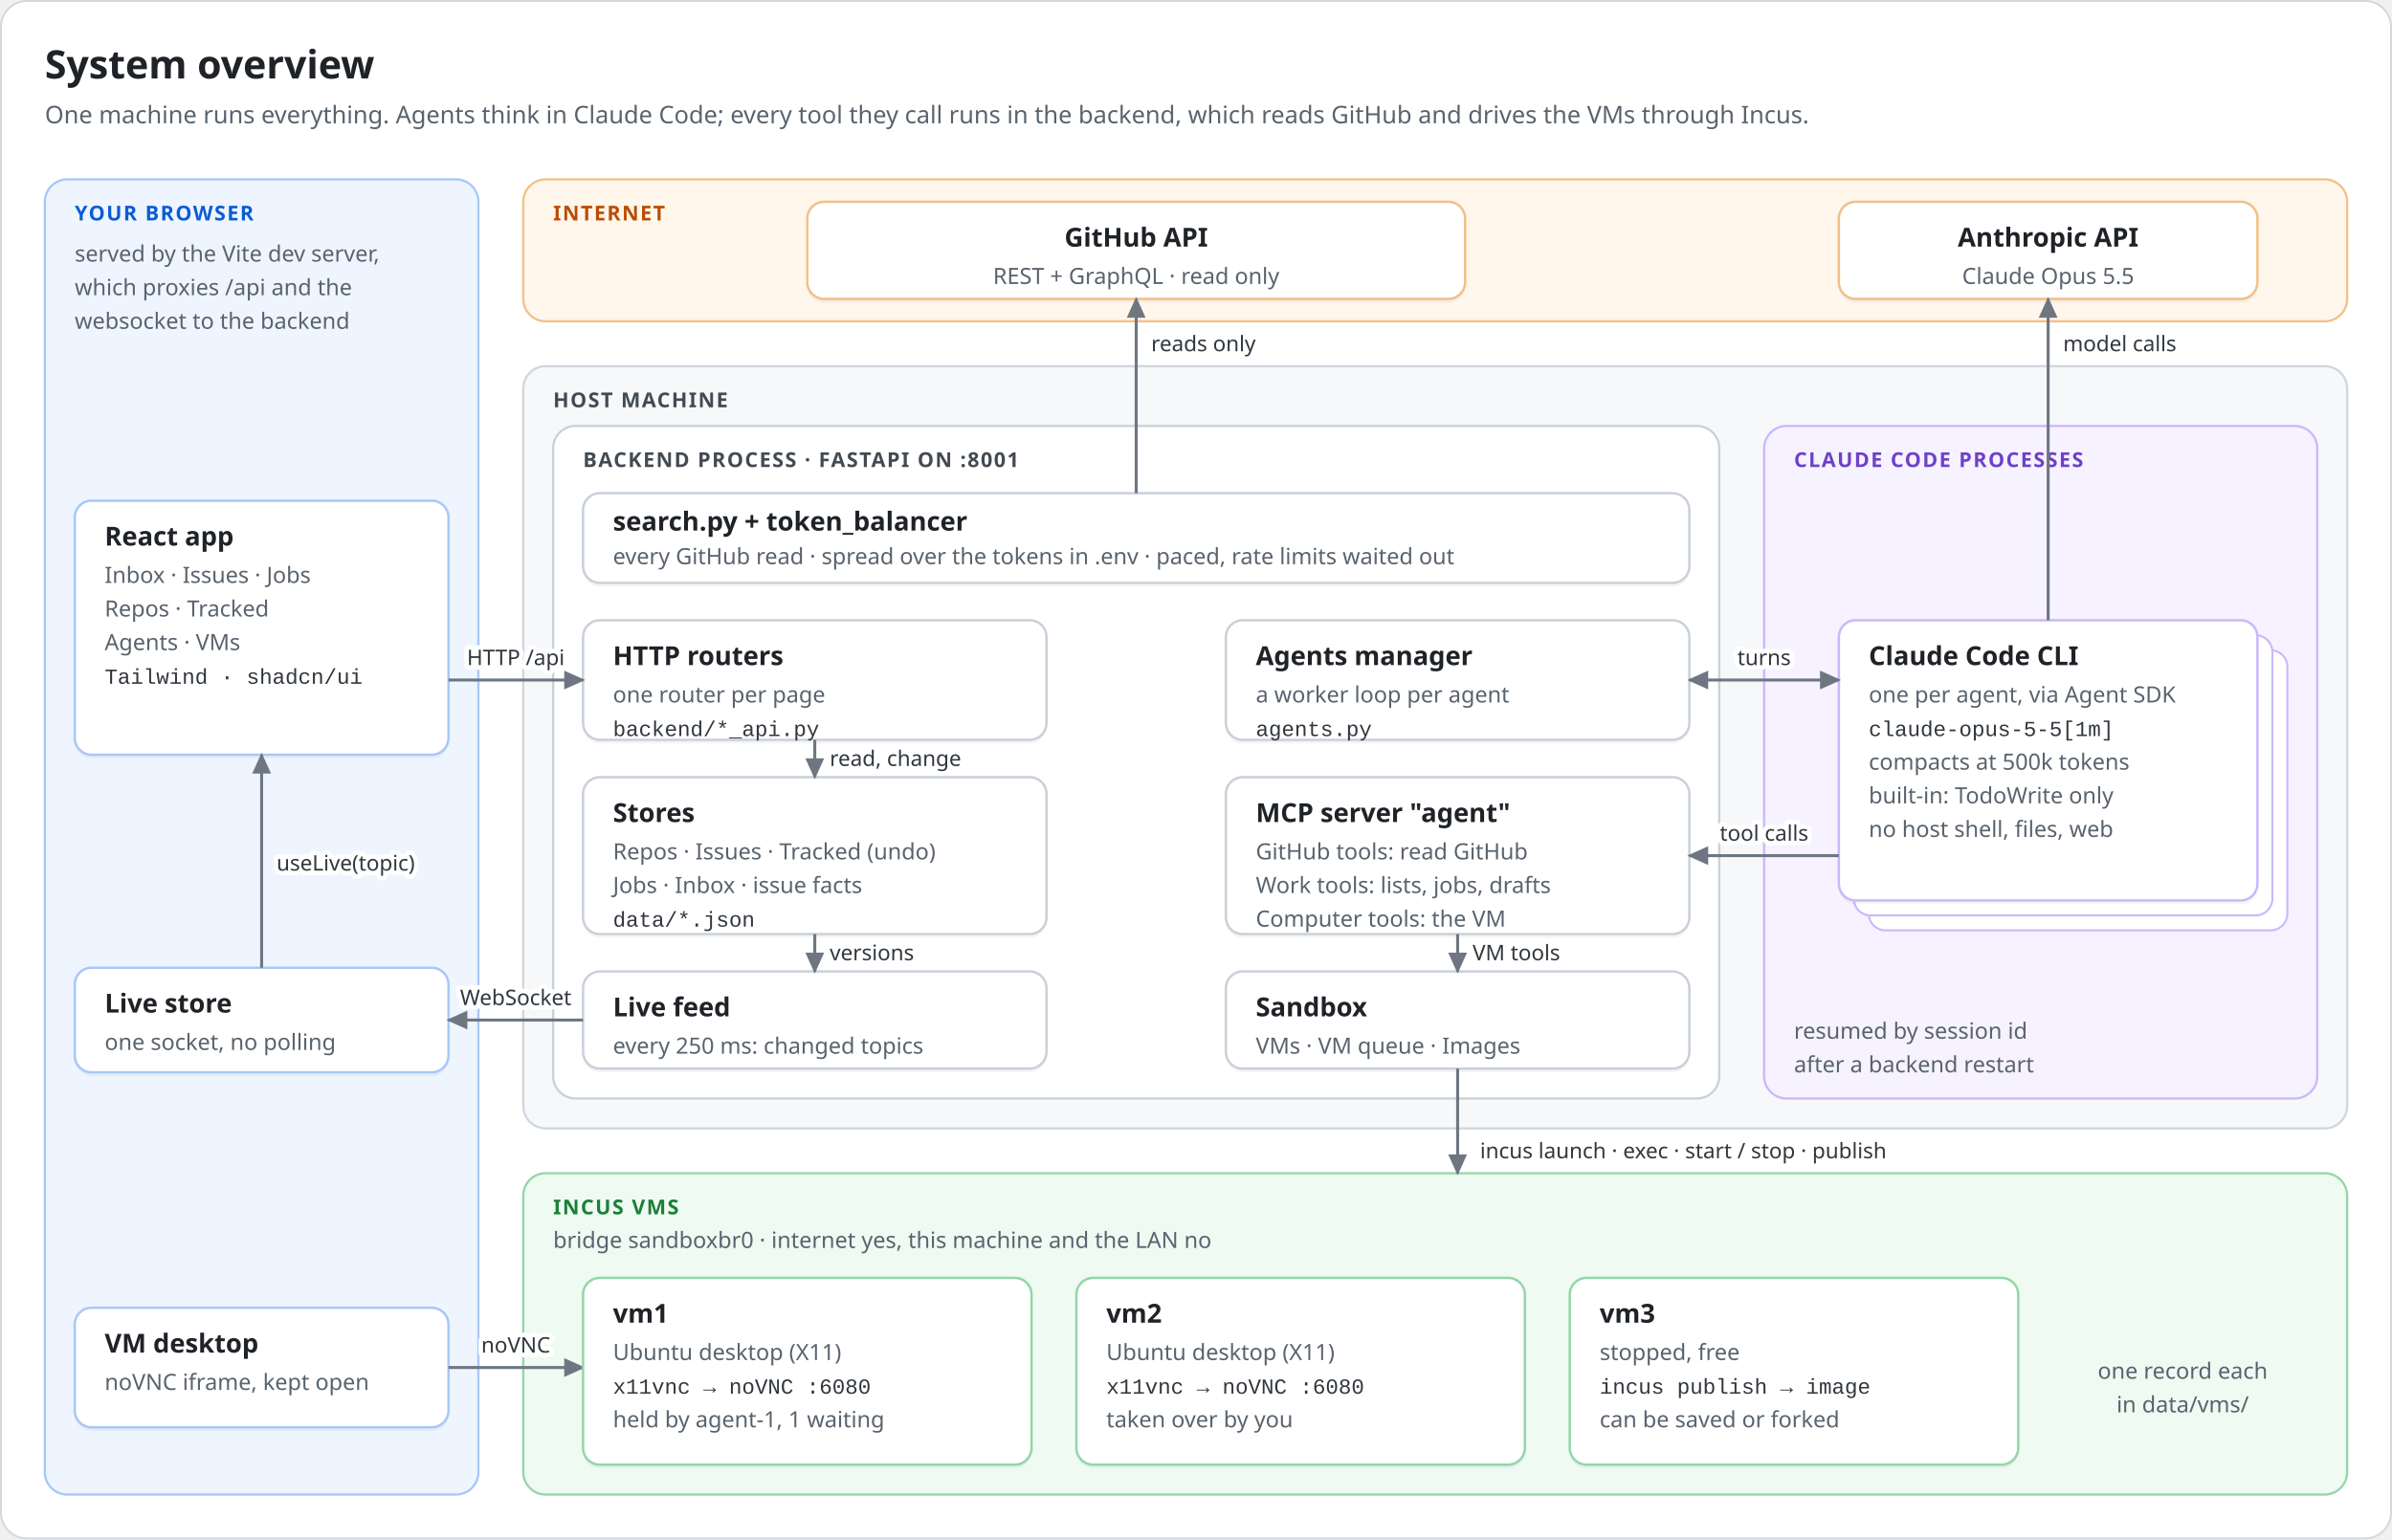
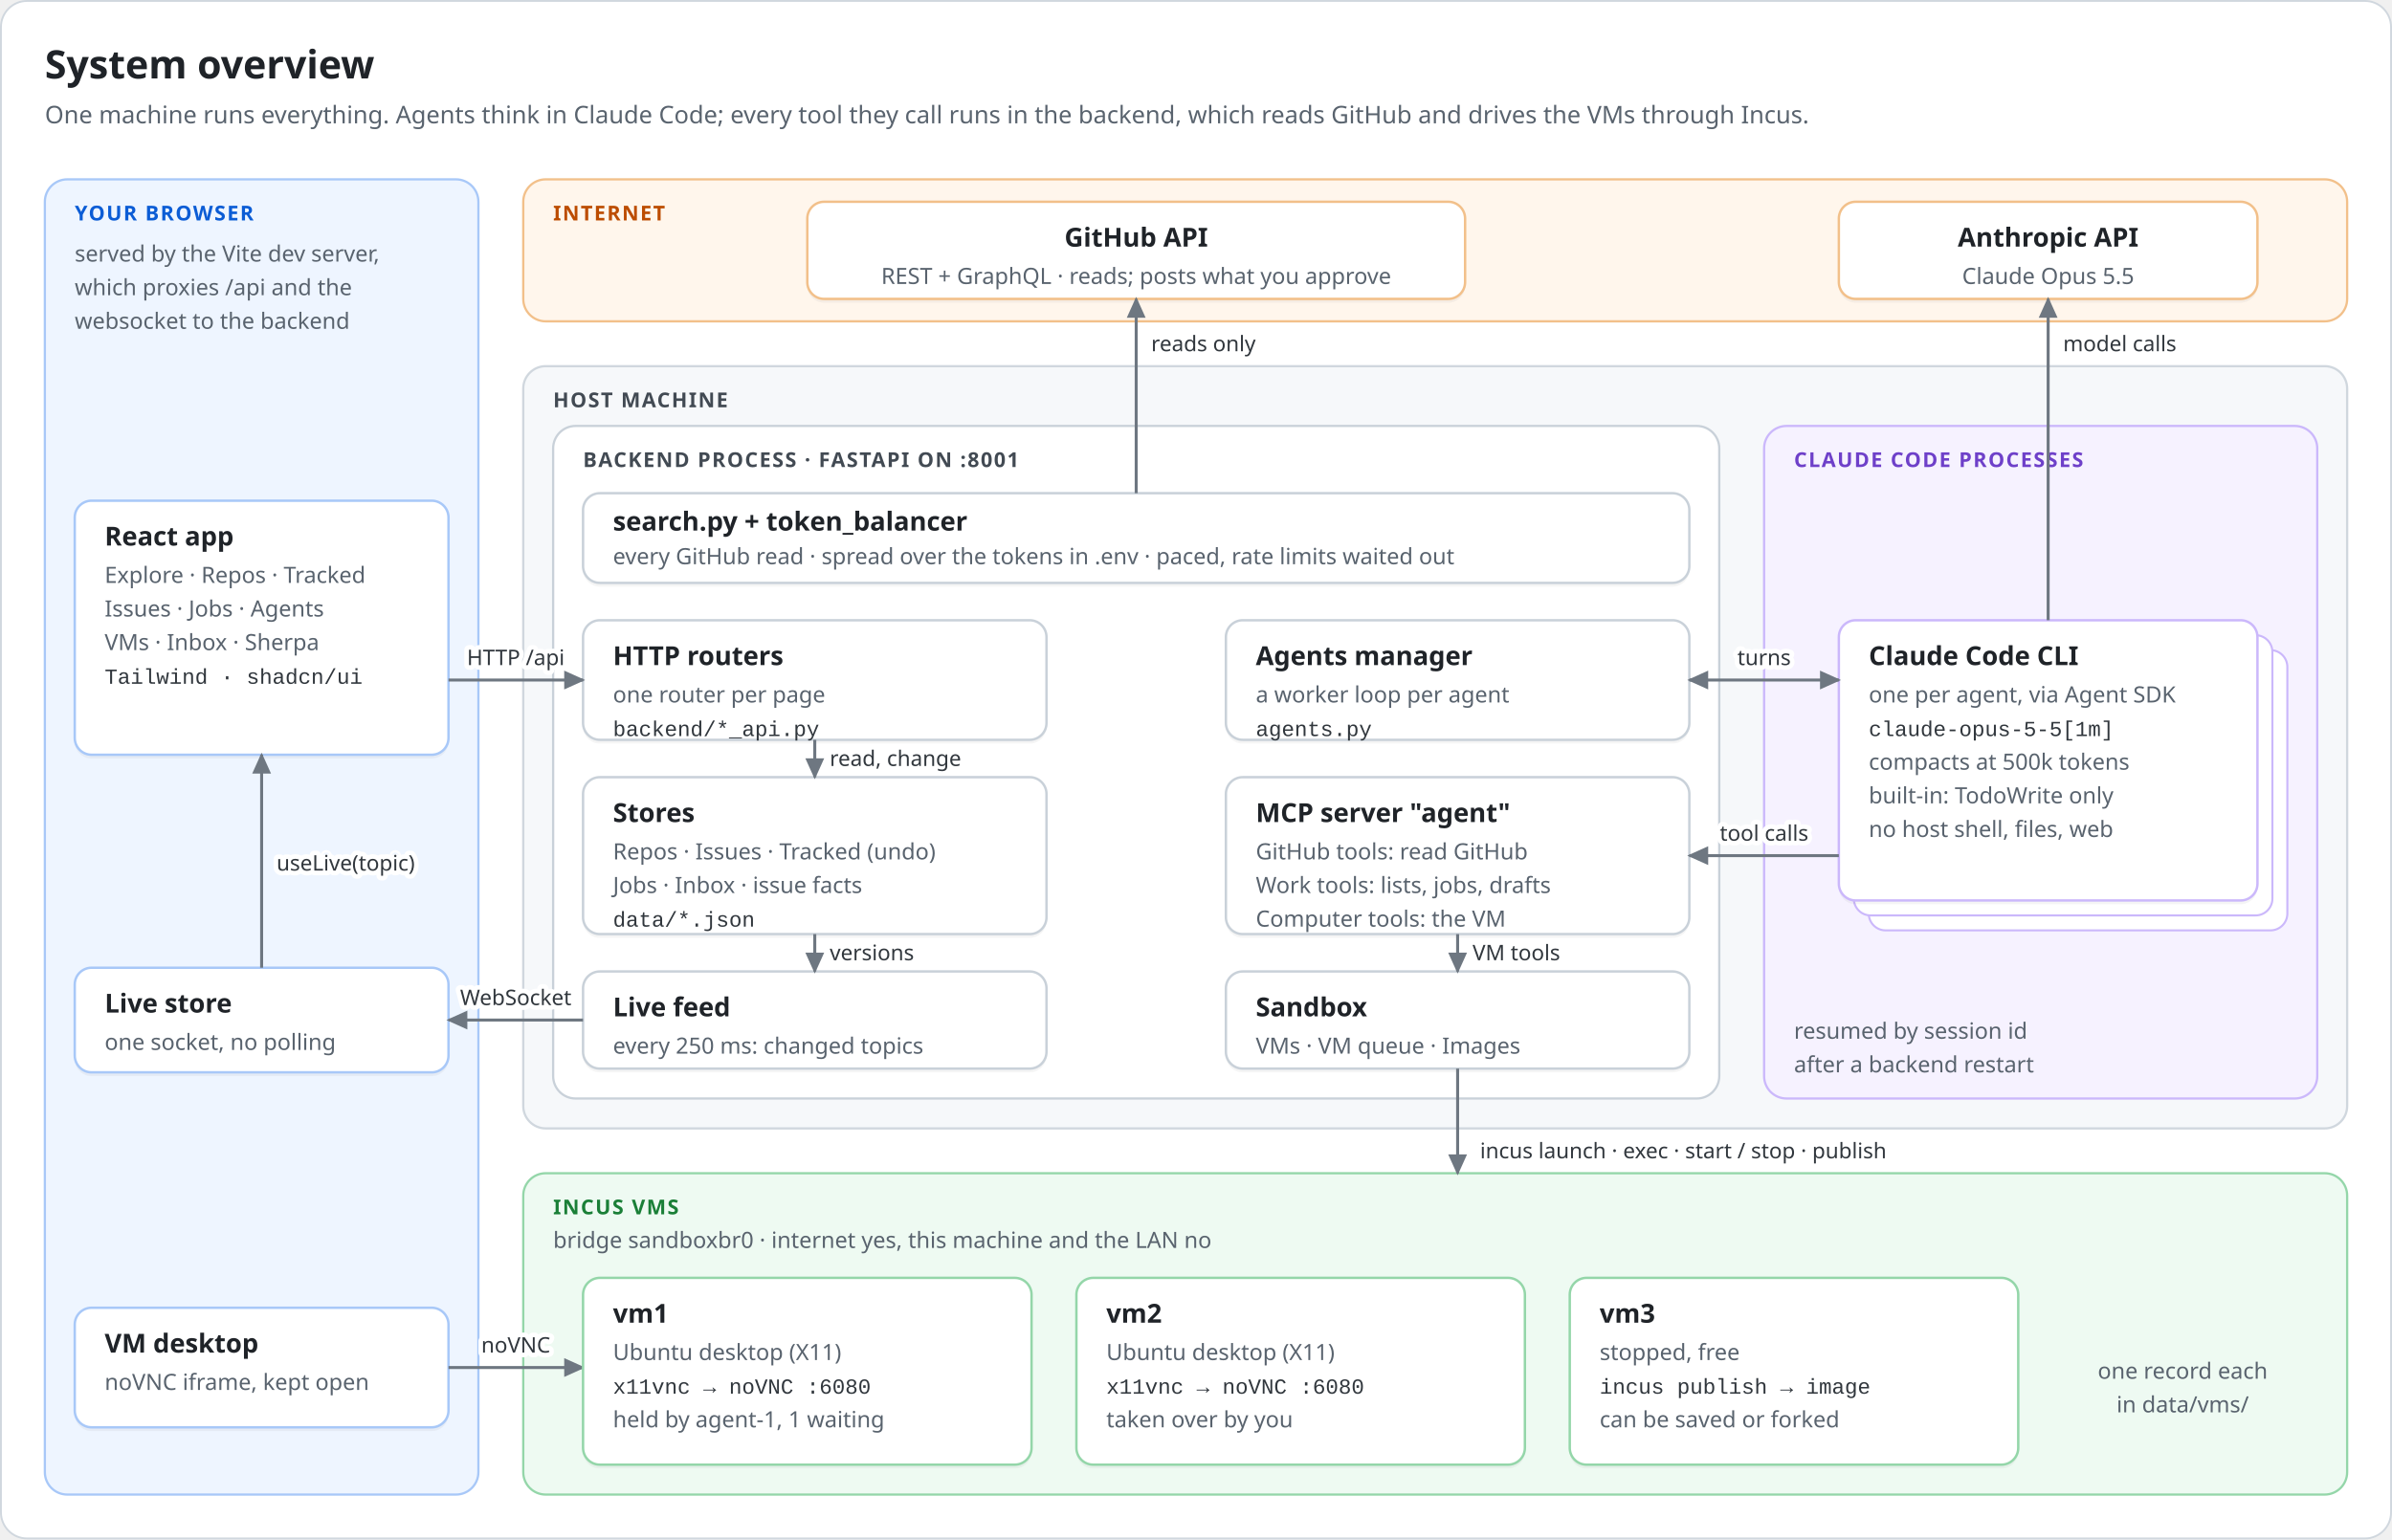
<svg xmlns="http://www.w3.org/2000/svg" width="1280" height="824" viewBox="0 0 1280 824" role="img" aria-label="The browser talks to a FastAPI backend over HTTP and one live websocket, and opens VM desktops directly. The backend runs the stores, the agents manager, the MCP tools and the sandbox managers. Each agent is a Claude Code process with no host tools; it calls the backend's tools. GitHub is only read; VMs are driven through Incus.">
  <style>
  text { font-family: -apple-system, BlinkMacSystemFont, "Segoe UI", "Noto Sans", Helvetica, Arial, sans-serif; fill: #1f2328; }
  .bg { fill: #ffffff; stroke: #d0d7de; }
  .title { font-size: 21px; font-weight: 700; }
  .sub { font-size: 13px; fill: #59636e; }
  .zl { font-size: 11px; font-weight: 700; letter-spacing: 0.07em; }
  .h { font-size: 14px; font-weight: 650; }
  .s { font-size: 12px; fill: #59636e; }
  .m { font-family: ui-monospace, SFMono-Regular, "SF Mono", Menlo, Consolas, "Liberation Mono", monospace; font-size: 11.5px; fill: #31373d; }
  .hm { font-family: ui-monospace, SFMono-Regular, "SF Mono", Menlo, Consolas, "Liberation Mono", monospace; font-size: 13.5px; font-weight: 650; }
  .el { font-size: 11.5px; fill: #31373d; paint-order: stroke; stroke: #ffffff; stroke-width: 5px; stroke-linejoin: round; }
  .pt { font-size: 11px; font-weight: 600; fill: #31373d; }
  .halo { fill: #ffffff; }
  .card-shadow { fill: #000000; opacity: 0.04; }
  .line { fill: none; stroke-width: 1.6; }
  .dash { stroke-dasharray: 5 4; }
  .x { stroke-width: 2; stroke-linecap: round; }
  .z-browser{fill:#eef5ff;stroke:#a8c8f8} .c-browser{fill:#ffffff;stroke:#a8c8f8} .h-browser{fill:#eef5ff} .l-browser{fill:#0b5cd5} .p-browser{fill:#eef5ff;stroke:#a8c8f8} .z-host{fill:#f6f8fa;stroke:#d0d7de} .c-host{fill:#ffffff;stroke:#d0d7de} .h-host{fill:#f6f8fa} .l-host{fill:#424a53} .p-host{fill:#f6f8fa;stroke:#d0d7de} .z-core{fill:#ffffff;stroke:#c9d1d9} .c-core{fill:#ffffff;stroke:#c9d1d9} .h-core{fill:#ffffff} .l-core{fill:#424a53} .p-core{fill:#ffffff;stroke:#c9d1d9} .z-claude{fill:#f6f2ff;stroke:#cbb8fb} .c-claude{fill:#ffffff;stroke:#cbb8fb} .h-claude{fill:#f6f2ff} .l-claude{fill:#6e40c9} .p-claude{fill:#f6f2ff;stroke:#cbb8fb} .z-vm{fill:#eefaf2;stroke:#94d6a9} .c-vm{fill:#ffffff;stroke:#94d6a9} .h-vm{fill:#eefaf2} .l-vm{fill:#1a7f37} .p-vm{fill:#eefaf2;stroke:#94d6a9} .z-ext{fill:#fff6ec;stroke:#f2c08a} .c-ext{fill:#ffffff;stroke:#f2c08a} .h-ext{fill:#fff6ec} .l-ext{fill:#bc4c00} .p-ext{fill:#fff6ec;stroke:#f2c08a} .z-you{fill:#fff8e0;stroke:#ecc548} .c-you{fill:#ffffff;stroke:#ecc548} .h-you{fill:#fff8e0} .l-you{fill:#9a6700} .p-you{fill:#fff8e0;stroke:#ecc548} .z-muted{fill:#f6f8fa;stroke:#d0d7de} .c-muted{fill:#ffffff;stroke:#d0d7de} .h-muted{fill:#f6f8fa} .l-muted{fill:#6e7781} .p-muted{fill:#f6f8fa;stroke:#d0d7de} .e-edge{stroke:#6e7781} .a-edge{fill:#6e7781} .x-edge{stroke:#6e7781} .e-you{stroke:#bf8700} .a-you{fill:#bf8700} .x-you{stroke:#bf8700} .e-ok{stroke:#1a7f37} .a-ok{fill:#1a7f37} .x-ok{stroke:#1a7f37} .e-no{stroke:#cf222e} .a-no{fill:#cf222e} .x-no{stroke:#cf222e}
  @media (prefers-color-scheme: dark) {
    text { fill: #e6edf3; }
    .bg { fill: #0d1117; stroke: #30363d; }
    .sub, .s { fill: #9198a1; }
    .m { fill: #c9d1d9; }
    .el { fill: #c9d1d9; stroke: #0d1117; }
    .pt { fill: #e6edf3; }
    .halo { fill: #0d1117; }
    .card-shadow { opacity: 0; }
    .z-browser{fill:#0b1a2e;stroke:#22477a} .c-browser{fill:#151b23;stroke:#22477a} .h-browser{fill:#0b1a2e} .l-browser{fill:#79b8ff} .p-browser{fill:#0b1a2e;stroke:#22477a} .z-host{fill:#10151c;stroke:#30363d} .c-host{fill:#151b23;stroke:#30363d} .h-host{fill:#10151c} .l-host{fill:#b1bac4} .p-host{fill:#10151c;stroke:#30363d} .z-core{fill:#0d1117;stroke:#3d444d} .c-core{fill:#151b23;stroke:#3d444d} .h-core{fill:#0d1117} .l-core{fill:#b1bac4} .p-core{fill:#0d1117;stroke:#3d444d} .z-claude{fill:#18122b;stroke:#45367d} .c-claude{fill:#151b23;stroke:#45367d} .h-claude{fill:#18122b} .l-claude{fill:#b392f0} .p-claude{fill:#18122b;stroke:#45367d} .z-vm{fill:#0c1f15;stroke:#22603a} .c-vm{fill:#151b23;stroke:#22603a} .h-vm{fill:#0c1f15} .l-vm{fill:#56d364} .p-vm{fill:#0c1f15;stroke:#22603a} .z-ext{fill:#231509;stroke:#6e3d10} .c-ext{fill:#151b23;stroke:#6e3d10} .h-ext{fill:#231509} .l-ext{fill:#ffa657} .p-ext{fill:#231509;stroke:#6e3d10} .z-you{fill:#241c08;stroke:#6e5512} .c-you{fill:#151b23;stroke:#6e5512} .h-you{fill:#241c08} .l-you{fill:#e3b341} .p-you{fill:#241c08;stroke:#6e5512} .z-muted{fill:#151b23;stroke:#30363d} .c-muted{fill:#151b23;stroke:#30363d} .h-muted{fill:#151b23} .l-muted{fill:#8b949e} .p-muted{fill:#151b23;stroke:#30363d} .e-edge{stroke:#8b949e} .a-edge{fill:#8b949e} .x-edge{stroke:#8b949e} .e-you{stroke:#e3b341} .a-you{fill:#e3b341} .x-you{stroke:#e3b341} .e-ok{stroke:#3fb950} .a-ok{fill:#3fb950} .x-ok{stroke:#3fb950} .e-no{stroke:#f85149} .a-no{fill:#f85149} .x-no{stroke:#f85149}
  }
</style>
  <defs>
    <marker id="ah-edge" viewBox="0 0 10 10" refX="9" refY="5" markerWidth="7" markerHeight="7" orient="auto-start-reverse">
      <path class="a-edge" d="M0,0.5 L10,5 L0,9.5 z" />
    </marker>
    <marker id="ah-you" viewBox="0 0 10 10" refX="9" refY="5" markerWidth="7" markerHeight="7" orient="auto-start-reverse">
      <path class="a-you" d="M0,0.5 L10,5 L0,9.5 z" />
    </marker>
    <marker id="ah-ok" viewBox="0 0 10 10" refX="9" refY="5" markerWidth="7" markerHeight="7" orient="auto-start-reverse">
      <path class="a-ok" d="M0,0.5 L10,5 L0,9.5 z" />
    </marker>
    <marker id="ah-no" viewBox="0 0 10 10" refX="9" refY="5" markerWidth="7" markerHeight="7" orient="auto-start-reverse">
      <path class="a-no" d="M0,0.5 L10,5 L0,9.5 z" />
    </marker>
  </defs>
  <rect class="bg" x="0.5" y="0.5" width="1279" height="823" rx="14" />
  <text x="24" y="42" class="title" text-anchor="start">System overview</text>
  <text x="24" y="66" class="sub" text-anchor="start">One machine runs everything. Agents think in Claude Code; every tool they call runs in the backend, which reads GitHub and drives the VMs through Incus.</text>
  <rect class="z-browser" x="24" y="96" width="232" height="704" rx="12" stroke-width="1.2" />
  <text x="40" y="118" class="zl l-browser" text-anchor="start">YOUR BROWSER</text>
  <text x="40" y="140" class="s" text-anchor="start">served by the Vite dev server,</text>
  <text x="40" y="158" class="s" text-anchor="start">which proxies /api and the</text>
  <text x="40" y="176" class="s" text-anchor="start">websocket to the backend</text>
  <rect class="z-ext" x="280" y="96" width="976" height="76" rx="12" stroke-width="1.2" />
  <text x="296" y="118" class="zl l-ext" text-anchor="start">INTERNET</text>
  <rect class="z-host" x="280" y="196" width="976" height="408" rx="12" stroke-width="1.2" />
  <text x="296" y="218" class="zl l-host" text-anchor="start">HOST MACHINE</text>
  <rect class="z-core" x="296" y="228" width="624" height="360" rx="12" stroke-width="1.2" />
  <text x="312" y="250" class="zl l-core" text-anchor="start">BACKEND PROCESS · FASTAPI ON :8001</text>
  <rect class="z-claude" x="944" y="228" width="296" height="360" rx="12" stroke-width="1.2" />
  <text x="960" y="250" class="zl l-claude" text-anchor="start">CLAUDE CODE PROCESSES</text>
  <rect class="z-vm" x="280" y="628" width="976" height="172" rx="12" stroke-width="1.2" />
  <text x="296" y="650" class="zl l-vm" text-anchor="start">INCUS VMS</text>
  <text x="296" y="668" class="s" text-anchor="start">bridge sandboxbr0 · internet yes, this machine and the LAN no</text>
  <rect class="card-shadow" x="40" y="270" width="200" height="136" rx="9" />
  <rect class="c-browser" x="40" y="268" width="200" height="136" rx="9" stroke-width="1.3" />
  <text x="56" y="292" class="h" text-anchor="start">React app</text>
-   <text x="56" y="312" class="s" text-anchor="start">Inbox · Issues · Jobs</text>
-   <text x="56" y="330" class="s" text-anchor="start">Repos · Tracked</text>
-   <text x="56" y="348" class="s" text-anchor="start">Agents · VMs</text>
+   <text x="56" y="312" class="s" text-anchor="start">Explore · Repos · Tracked</text>
+   <text x="56" y="330" class="s" text-anchor="start">Issues · Jobs · Agents</text>
+   <text x="56" y="348" class="s" text-anchor="start">VMs · Inbox · Sherpa</text>
  <text x="56" y="366" class="m" text-anchor="start">Tailwind · shadcn/ui</text>
  <rect class="card-shadow" x="40" y="520" width="200" height="56" rx="9" />
  <rect class="c-browser" x="40" y="518" width="200" height="56" rx="9" stroke-width="1.3" />
  <text x="56" y="542" class="h" text-anchor="start">Live store</text>
  <text x="56" y="562" class="s" text-anchor="start">one socket, no polling</text>
  <rect class="card-shadow" x="40" y="702" width="200" height="64" rx="9" />
  <rect class="c-browser" x="40" y="700" width="200" height="64" rx="9" stroke-width="1.3" />
  <text x="56" y="724" class="h" text-anchor="start">VM desktop</text>
  <text x="56" y="744" class="s" text-anchor="start">noVNC iframe, kept open</text>
  <path class="line e-edge" d="M140,518 L140,404" marker-end="url(#ah-edge)" />
  <text x="148" y="466" class="el" text-anchor="start">useLive(topic)</text>
  <rect class="card-shadow" x="432" y="110" width="352" height="52" rx="9" />
  <rect class="c-ext" x="432" y="108" width="352" height="52" rx="9" stroke-width="1.3" />
  <text x="608.0" y="132" class="h" text-anchor="middle">GitHub API</text>
-   <text x="608.0" y="152" class="s" text-anchor="middle">REST + GraphQL · read only</text>
+   <text x="608.0" y="152" class="s" text-anchor="middle">REST + GraphQL · reads; posts what you approve</text>
  <rect class="card-shadow" x="984" y="110" width="224" height="52" rx="9" />
  <rect class="c-ext" x="984" y="108" width="224" height="52" rx="9" stroke-width="1.3" />
  <text x="1096.0" y="132" class="h" text-anchor="middle">Anthropic API</text>
  <text x="1096.0" y="152" class="s" text-anchor="middle">Claude Opus 5.5</text>
  <rect class="card-shadow" x="312" y="266" width="592" height="48" rx="9" />
  <rect class="c-core" x="312" y="264" width="592" height="48" rx="9" stroke-width="1.3" />
  <text x="328" y="284" class="h" text-anchor="start">search.py + token_balancer</text>
  <text x="328" y="302" class="s" text-anchor="start">every GitHub read · spread over the tokens in .env · paced, rate limits waited out</text>
  <rect class="card-shadow" x="312" y="334" width="248" height="64" rx="9" />
  <rect class="c-core" x="312" y="332" width="248" height="64" rx="9" stroke-width="1.3" />
  <text x="328" y="356" class="h" text-anchor="start">HTTP routers</text>
  <text x="328" y="376" class="s" text-anchor="start">one router per page</text>
  <text x="328" y="394" class="m" text-anchor="start">backend/*_api.py</text>
  <rect class="card-shadow" x="312" y="418" width="248" height="84" rx="9" />
  <rect class="c-core" x="312" y="416" width="248" height="84" rx="9" stroke-width="1.3" />
  <text x="328" y="440" class="h" text-anchor="start">Stores</text>
  <text x="328" y="460" class="s" text-anchor="start">Repos · Issues · Tracked (undo)</text>
  <text x="328" y="478" class="s" text-anchor="start">Jobs · Inbox · issue facts</text>
  <text x="328" y="496" class="m" text-anchor="start">data/*.json</text>
  <rect class="card-shadow" x="312" y="522" width="248" height="52" rx="9" />
  <rect class="c-core" x="312" y="520" width="248" height="52" rx="9" stroke-width="1.3" />
  <text x="328" y="544" class="h" text-anchor="start">Live feed</text>
  <text x="328" y="564" class="s" text-anchor="start">every 250 ms: changed topics</text>
  <rect class="card-shadow" x="656" y="334" width="248" height="64" rx="9" />
  <rect class="c-core" x="656" y="332" width="248" height="64" rx="9" stroke-width="1.3" />
  <text x="672" y="356" class="h" text-anchor="start">Agents manager</text>
  <text x="672" y="376" class="s" text-anchor="start">a worker loop per agent</text>
  <text x="672" y="394" class="m" text-anchor="start">agents.py</text>
  <rect class="card-shadow" x="656" y="418" width="248" height="84" rx="9" />
  <rect class="c-core" x="656" y="416" width="248" height="84" rx="9" stroke-width="1.3" />
  <text x="672" y="440" class="h" text-anchor="start">MCP server "agent"</text>
  <text x="672" y="460" class="s" text-anchor="start">GitHub tools: read GitHub</text>
  <text x="672" y="478" class="s" text-anchor="start">Work tools: lists, jobs, drafts</text>
  <text x="672" y="496" class="s" text-anchor="start">Computer tools: the VM</text>
  <rect class="card-shadow" x="656" y="522" width="248" height="52" rx="9" />
  <rect class="c-core" x="656" y="520" width="248" height="52" rx="9" stroke-width="1.3" />
  <text x="672" y="544" class="h" text-anchor="start">Sandbox</text>
  <text x="672" y="564" class="s" text-anchor="start">VMs · VM queue · Images</text>
  <path class="line e-edge" d="M436,396 L436,416" marker-end="url(#ah-edge)" />
  <text x="444" y="410" class="el" text-anchor="start">read, change</text>
  <path class="line e-edge" d="M436,500 L436,520" marker-end="url(#ah-edge)" />
  <text x="444" y="514" class="el" text-anchor="start">versions</text>
  <path class="line e-edge" d="M780,500 L780,520" marker-end="url(#ah-edge)" />
  <text x="788" y="514" class="el" text-anchor="start">VM tools</text>
  <rect class="c-claude" x="1000" y="348" width="224" height="150" rx="9" stroke-width="1.1" />
  <rect class="c-claude" x="992" y="340" width="224" height="150" rx="9" stroke-width="1.1" />
  <rect class="card-shadow" x="984" y="334" width="224" height="150" rx="9" />
  <rect class="c-claude" x="984" y="332" width="224" height="150" rx="9" stroke-width="1.3" />
  <text x="1000" y="356" class="h" text-anchor="start">Claude Code CLI</text>
  <text x="1000" y="376" class="s" text-anchor="start">one per agent, via Agent SDK</text>
  <text x="1000" y="394" class="m" text-anchor="start">claude-opus-5-5[1m]</text>
  <text x="1000" y="412" class="s" text-anchor="start">compacts at 500k tokens</text>
  <text x="1000" y="430" class="s" text-anchor="start">built-in: TodoWrite only</text>
  <text x="1000" y="448" class="s" text-anchor="start">no host shell, files, web</text>
  <text x="960" y="556" class="s" text-anchor="start">resumed by session id</text>
  <text x="960" y="574" class="s" text-anchor="start">after a backend restart</text>
  <path class="line e-edge" d="M240,364 L312,364" marker-end="url(#ah-edge)" />
  <text x="276" y="356" class="el" text-anchor="middle">HTTP /api</text>
  <path class="line e-edge" d="M312,546 L240,546" marker-end="url(#ah-edge)" />
  <text x="276" y="538" class="el" text-anchor="middle">WebSocket</text>
  <path class="line e-edge" d="M904,364 L984,364" marker-end="url(#ah-edge)" marker-start="url(#ah-edge)" />
  <text x="944" y="356" class="el" text-anchor="middle">turns</text>
  <path class="line e-edge" d="M984,458 L904,458" marker-end="url(#ah-edge)" />
  <text x="944" y="450" class="el" text-anchor="middle">tool calls</text>
  <path class="line e-edge" d="M608,264 L608,160" marker-end="url(#ah-edge)" />
  <text x="616" y="188" class="el" text-anchor="start">reads only</text>
  <path class="line e-edge" d="M1096,332 L1096,160" marker-end="url(#ah-edge)" />
  <text x="1104" y="188" class="el" text-anchor="start">model calls</text>
  <path class="line e-edge" d="M780,572 L780,628" marker-end="url(#ah-edge)" />
  <text x="792" y="620" class="el" text-anchor="start">incus launch · exec · start / stop · publish</text>
  <path class="line e-edge" d="M240,732 L312,732" marker-end="url(#ah-edge)" />
  <text x="276" y="724" class="el" text-anchor="middle">noVNC</text>
  <rect class="card-shadow" x="312" y="686" width="240" height="100" rx="9" />
  <rect class="c-vm" x="312" y="684" width="240" height="100" rx="9" stroke-width="1.3" />
  <text x="328" y="708" class="h" text-anchor="start">vm1</text>
  <text x="328" y="728" class="s" text-anchor="start">Ubuntu desktop (X11)</text>
  <text x="328" y="746" class="m" text-anchor="start">x11vnc → noVNC :6080</text>
  <text x="328" y="764" class="s" text-anchor="start">held by agent-1, 1 waiting</text>
  <rect class="card-shadow" x="576" y="686" width="240" height="100" rx="9" />
  <rect class="c-vm" x="576" y="684" width="240" height="100" rx="9" stroke-width="1.3" />
  <text x="592" y="708" class="h" text-anchor="start">vm2</text>
  <text x="592" y="728" class="s" text-anchor="start">Ubuntu desktop (X11)</text>
  <text x="592" y="746" class="m" text-anchor="start">x11vnc → noVNC :6080</text>
  <text x="592" y="764" class="s" text-anchor="start">taken over by you</text>
  <rect class="card-shadow" x="840" y="686" width="240" height="100" rx="9" />
  <rect class="c-vm" x="840" y="684" width="240" height="100" rx="9" stroke-width="1.3" />
  <text x="856" y="708" class="h" text-anchor="start">vm3</text>
  <text x="856" y="728" class="s" text-anchor="start">stopped, free</text>
  <text x="856" y="746" class="m" text-anchor="start">incus publish → image</text>
  <text x="856" y="764" class="s" text-anchor="start">can be saved or forked</text>
  <text x="1168" y="738" class="s" text-anchor="middle">one record each</text>
  <text x="1168" y="756" class="s" text-anchor="middle">in data/vms/</text>
</svg>
